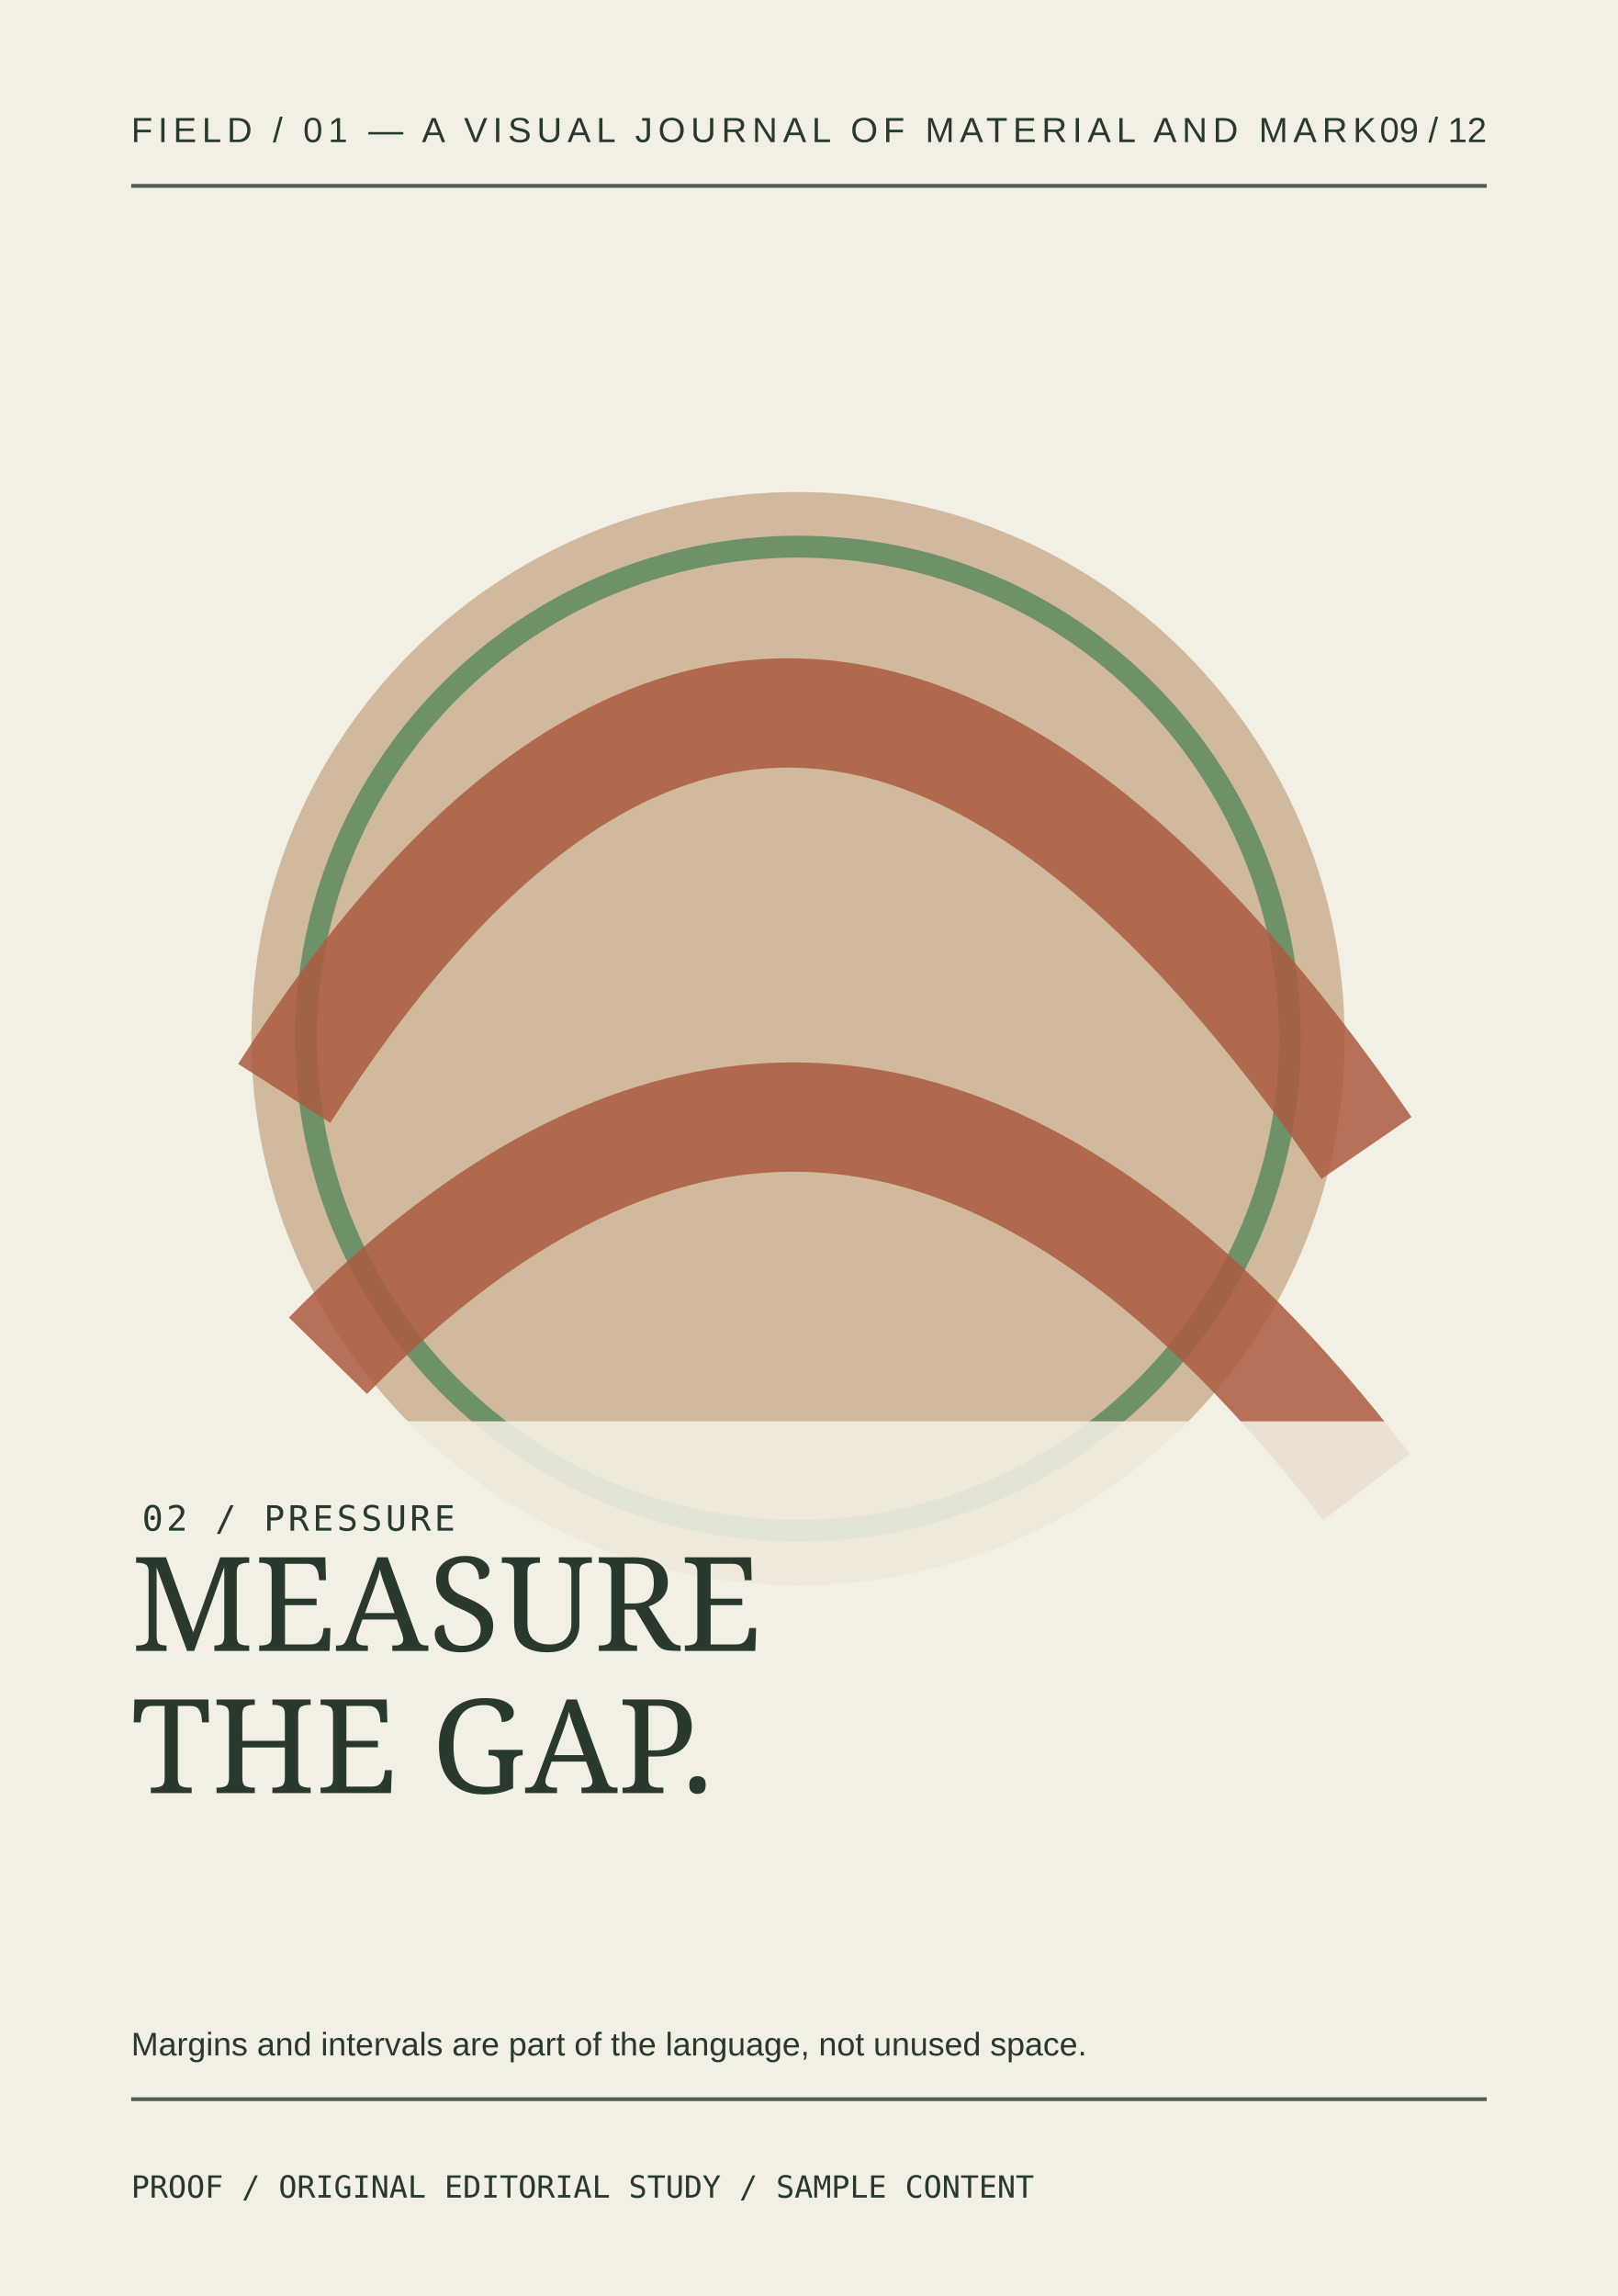
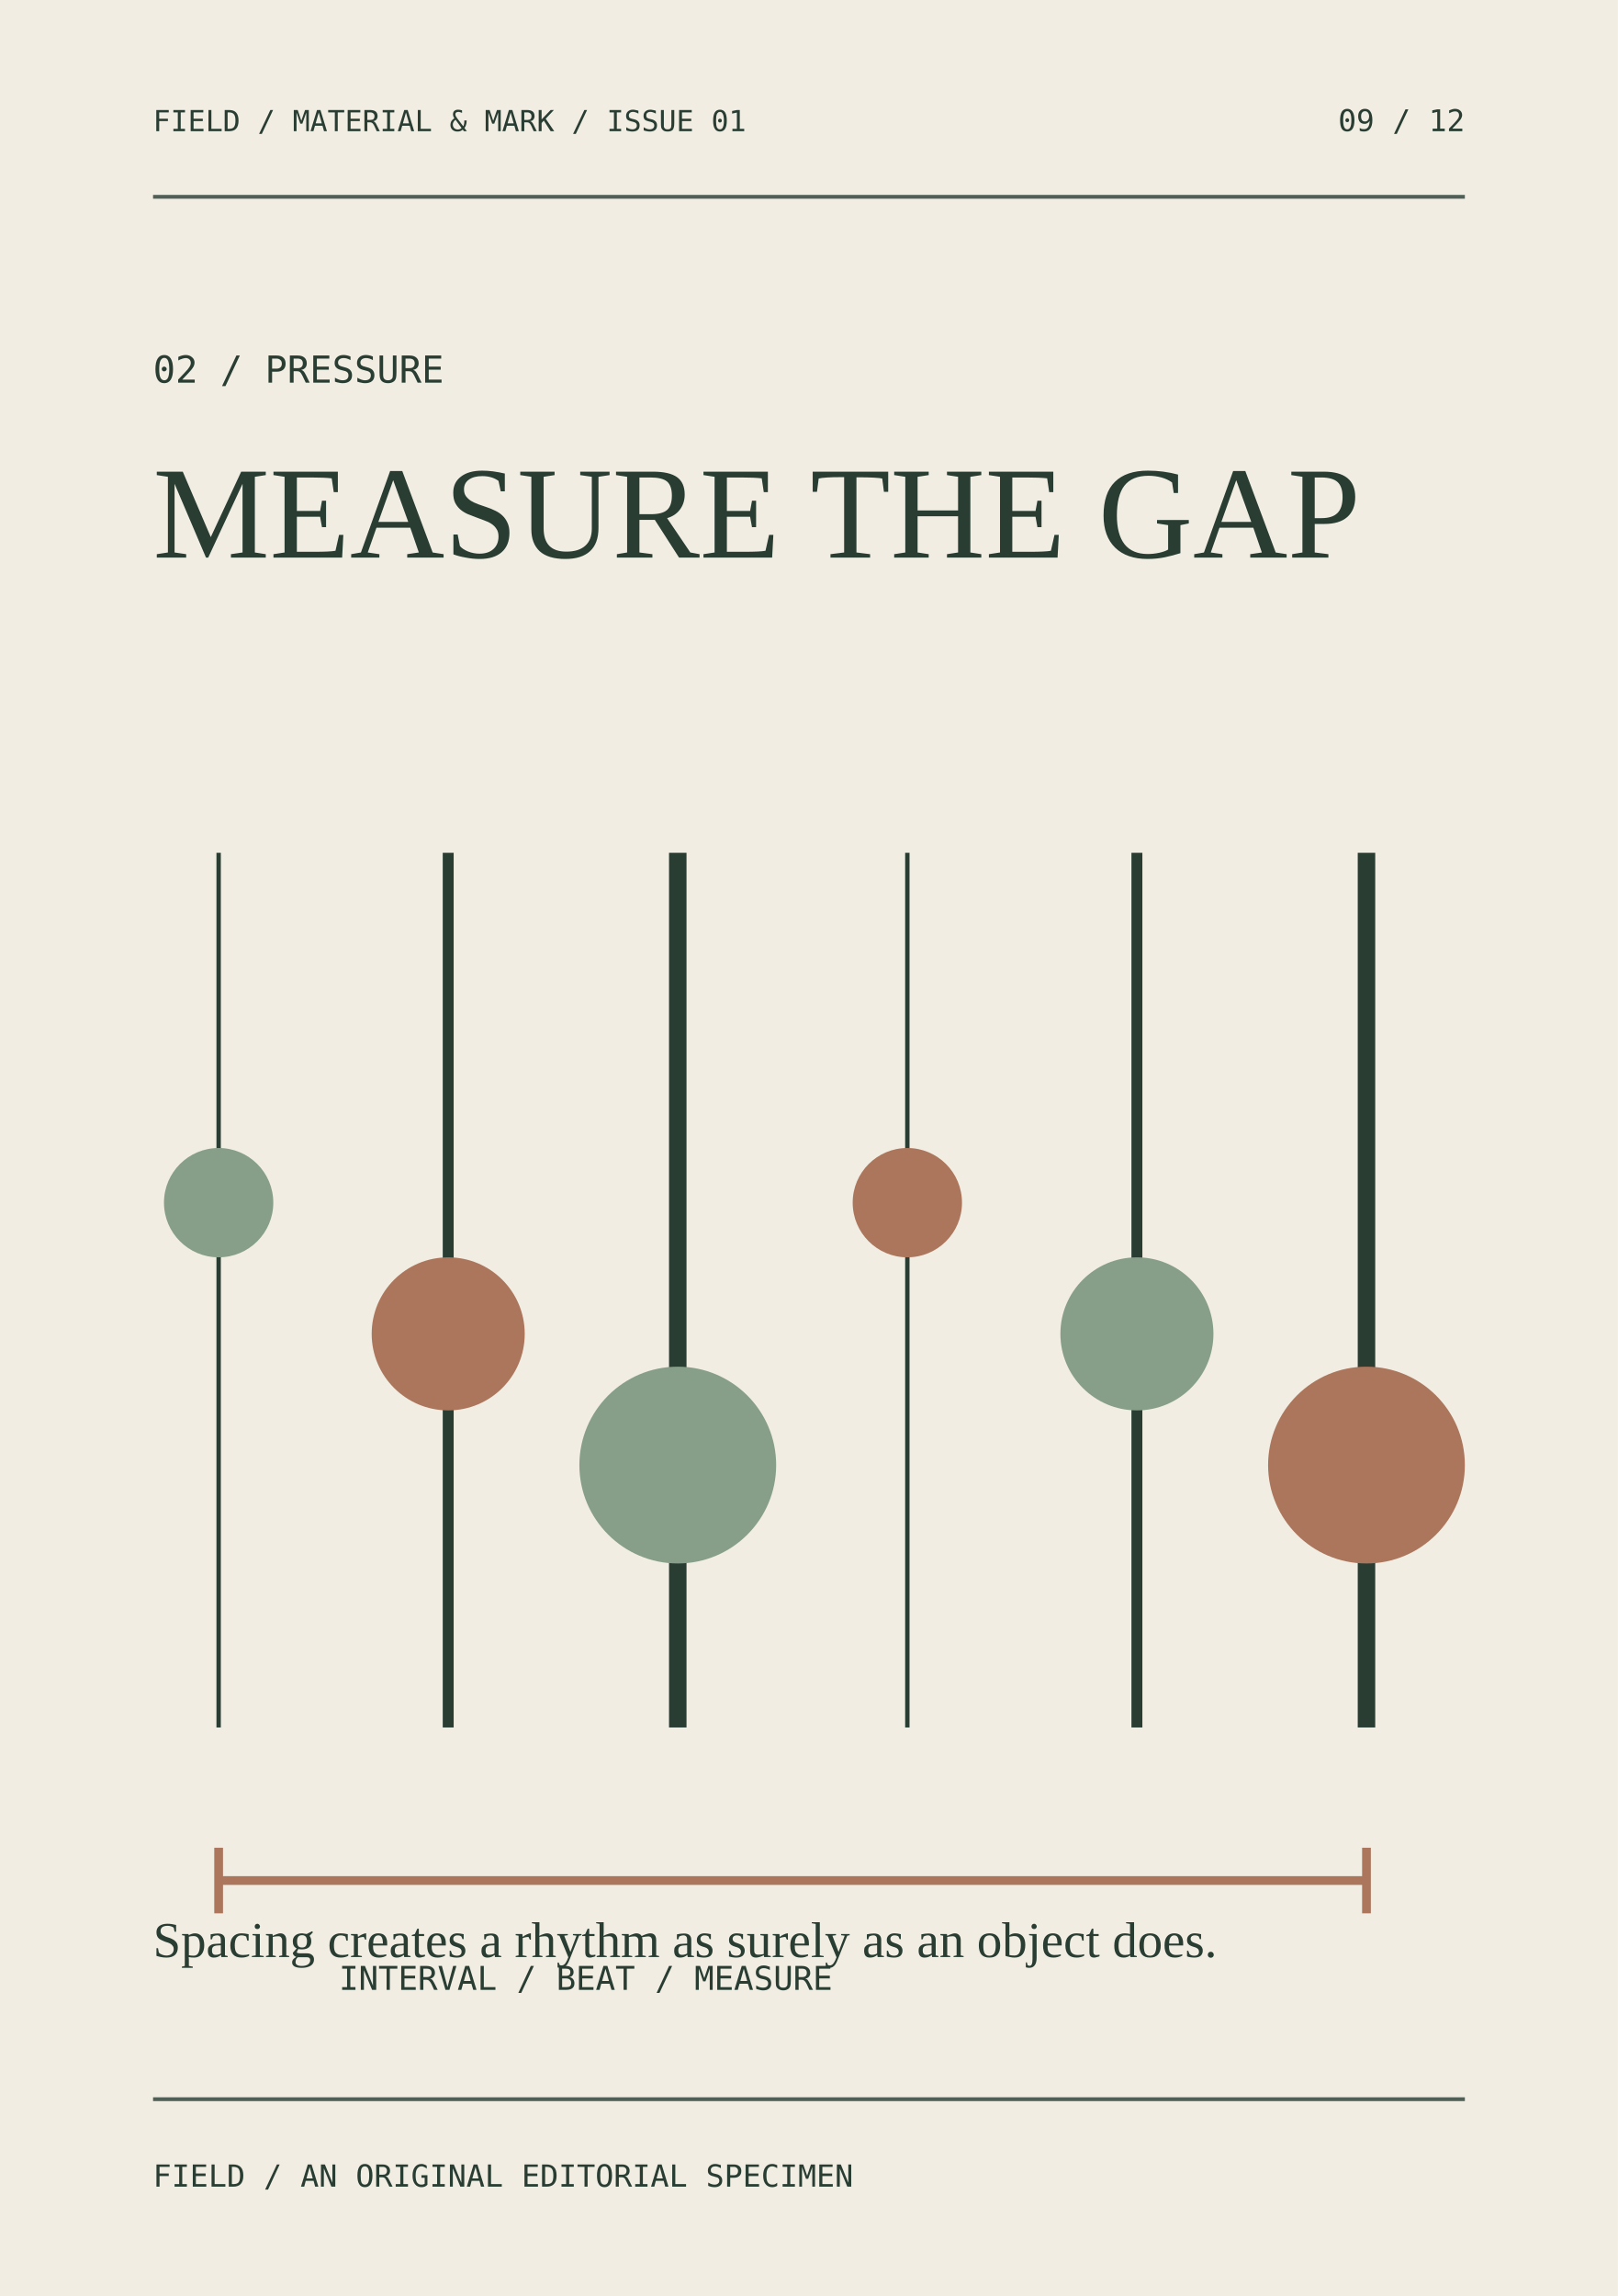
<svg xmlns="http://www.w3.org/2000/svg" width="148mm" height="210mm" viewBox="0 0 148 210" role="img">
-   <rect width="148" height="210" fill="#F2EFE4" />
-   <g font-family="Arial,sans-serif" fill="#29392E">
-     <text x="12" y="13" font-size="3.2" letter-spacing=".5">FIELD / 01 — A VISUAL JOURNAL OF MATERIAL AND MARK</text>
-     <text x="136" y="13" font-size="3.2" text-anchor="end">09 / 12</text>
-   </g>
-   <path d="M12 17H136M12 192H136" stroke="#29392E" stroke-width=".35" opacity=".8" />
-   <circle cx="73" cy="95" r="50" fill="#D0B99D" />
-   <circle cx="73" cy="95" r="45" fill="none" stroke="#6F916A" stroke-width="2" />
-   <path d="M26 100 Q72 28 125 105M30 124 Q78 75 125 136" fill="none" stroke="#AC5B3F" stroke-width="10" opacity=".85" />
-   <rect x="10" y="130" width="128" height="54" fill="#F2EFE4" opacity=".88" />
-   <text x="13" y="140" font-family="monospace" font-size="3.2" letter-spacing=".3" fill="#29392E">02 / PRESSURE</text>
-   <text x="12" y="151" font-family="Georgia,serif" font-size="12" fill="#29392E">MEASURE</text>
-   <text x="12" y="164" font-family="Georgia,serif" font-size="12" fill="#29392E">THE GAP.</text>
-   <text x="12" y="188" font-family="Arial,sans-serif" font-size="3" fill="#29392E">Margins and intervals are part of the language, not unused space.</text>
-   <text x="12" y="201" font-family="monospace" font-size="2.8" fill="#29392E">PROOF / ORIGINAL EDITORIAL STUDY / SAMPLE CONTENT</text>
+   <rect x="0" y="0" width="148" height="210" fill="#F1EDE2" />
+   <path d="M14 18H134M14 192H134" stroke="#293D33" stroke-width=".35" opacity=".8" />
+   <text x="14" y="12" fill="#293D33" font-family="Consolas,monospace" font-size="2.65">FIELD / MATERIAL &amp; MARK / ISSUE 01</text>
+   <text x="134" y="12" fill="#293D33" font-family="Consolas,monospace" font-size="2.75" text-anchor="end">09 / 12</text>
+   <path d="M20 78V158" stroke="#293D33" stroke-width="0.4" />
+   <circle cx="20" cy="110" r="5" fill="#879F88" />
+   <path d="M41 78V158" stroke="#293D33" stroke-width="1" />
+   <circle cx="41" cy="122" r="7" fill="#AB765C" />
+   <path d="M62 78V158" stroke="#293D33" stroke-width="1.6" />
+   <circle cx="62" cy="134" r="9" fill="#879F88" />
+   <path d="M83 78V158" stroke="#293D33" stroke-width="0.4" />
+   <circle cx="83" cy="110" r="5" fill="#AB765C" />
+   <path d="M104 78V158" stroke="#293D33" stroke-width="1" />
+   <circle cx="104" cy="122" r="7" fill="#879F88" />
+   <path d="M125 78V158" stroke="#293D33" stroke-width="1.6" />
+   <circle cx="125" cy="134" r="9" fill="#AB765C" />
+   <path d="M20 172H125M20 169V175M125 169V175" stroke="#AB765C" stroke-width=".8" />
+   <text x="31" y="182" fill="#293D33" font-family="Consolas,monospace" font-size="3">INTERVAL / BEAT / MEASURE</text>
+   <text x="14" y="35" fill="#293D33" font-family="Consolas,monospace" font-size="3.4">02 / PRESSURE</text>
+   <text x="14" y="51" fill="#293D33" font-family="Georgia,'Times New Roman',serif" font-size="12">MEASURE THE GAP</text>
+   <text x="14" y="179" fill="#293D33" font-family="Georgia,'Times New Roman',serif" font-size="4.6">Spacing creates a rhythm as surely as an object does.</text>
+   <text x="14" y="200" fill="#293D33" font-family="Consolas,monospace" font-size="2.8">FIELD / AN ORIGINAL EDITORIAL SPECIMEN</text>
</svg>
